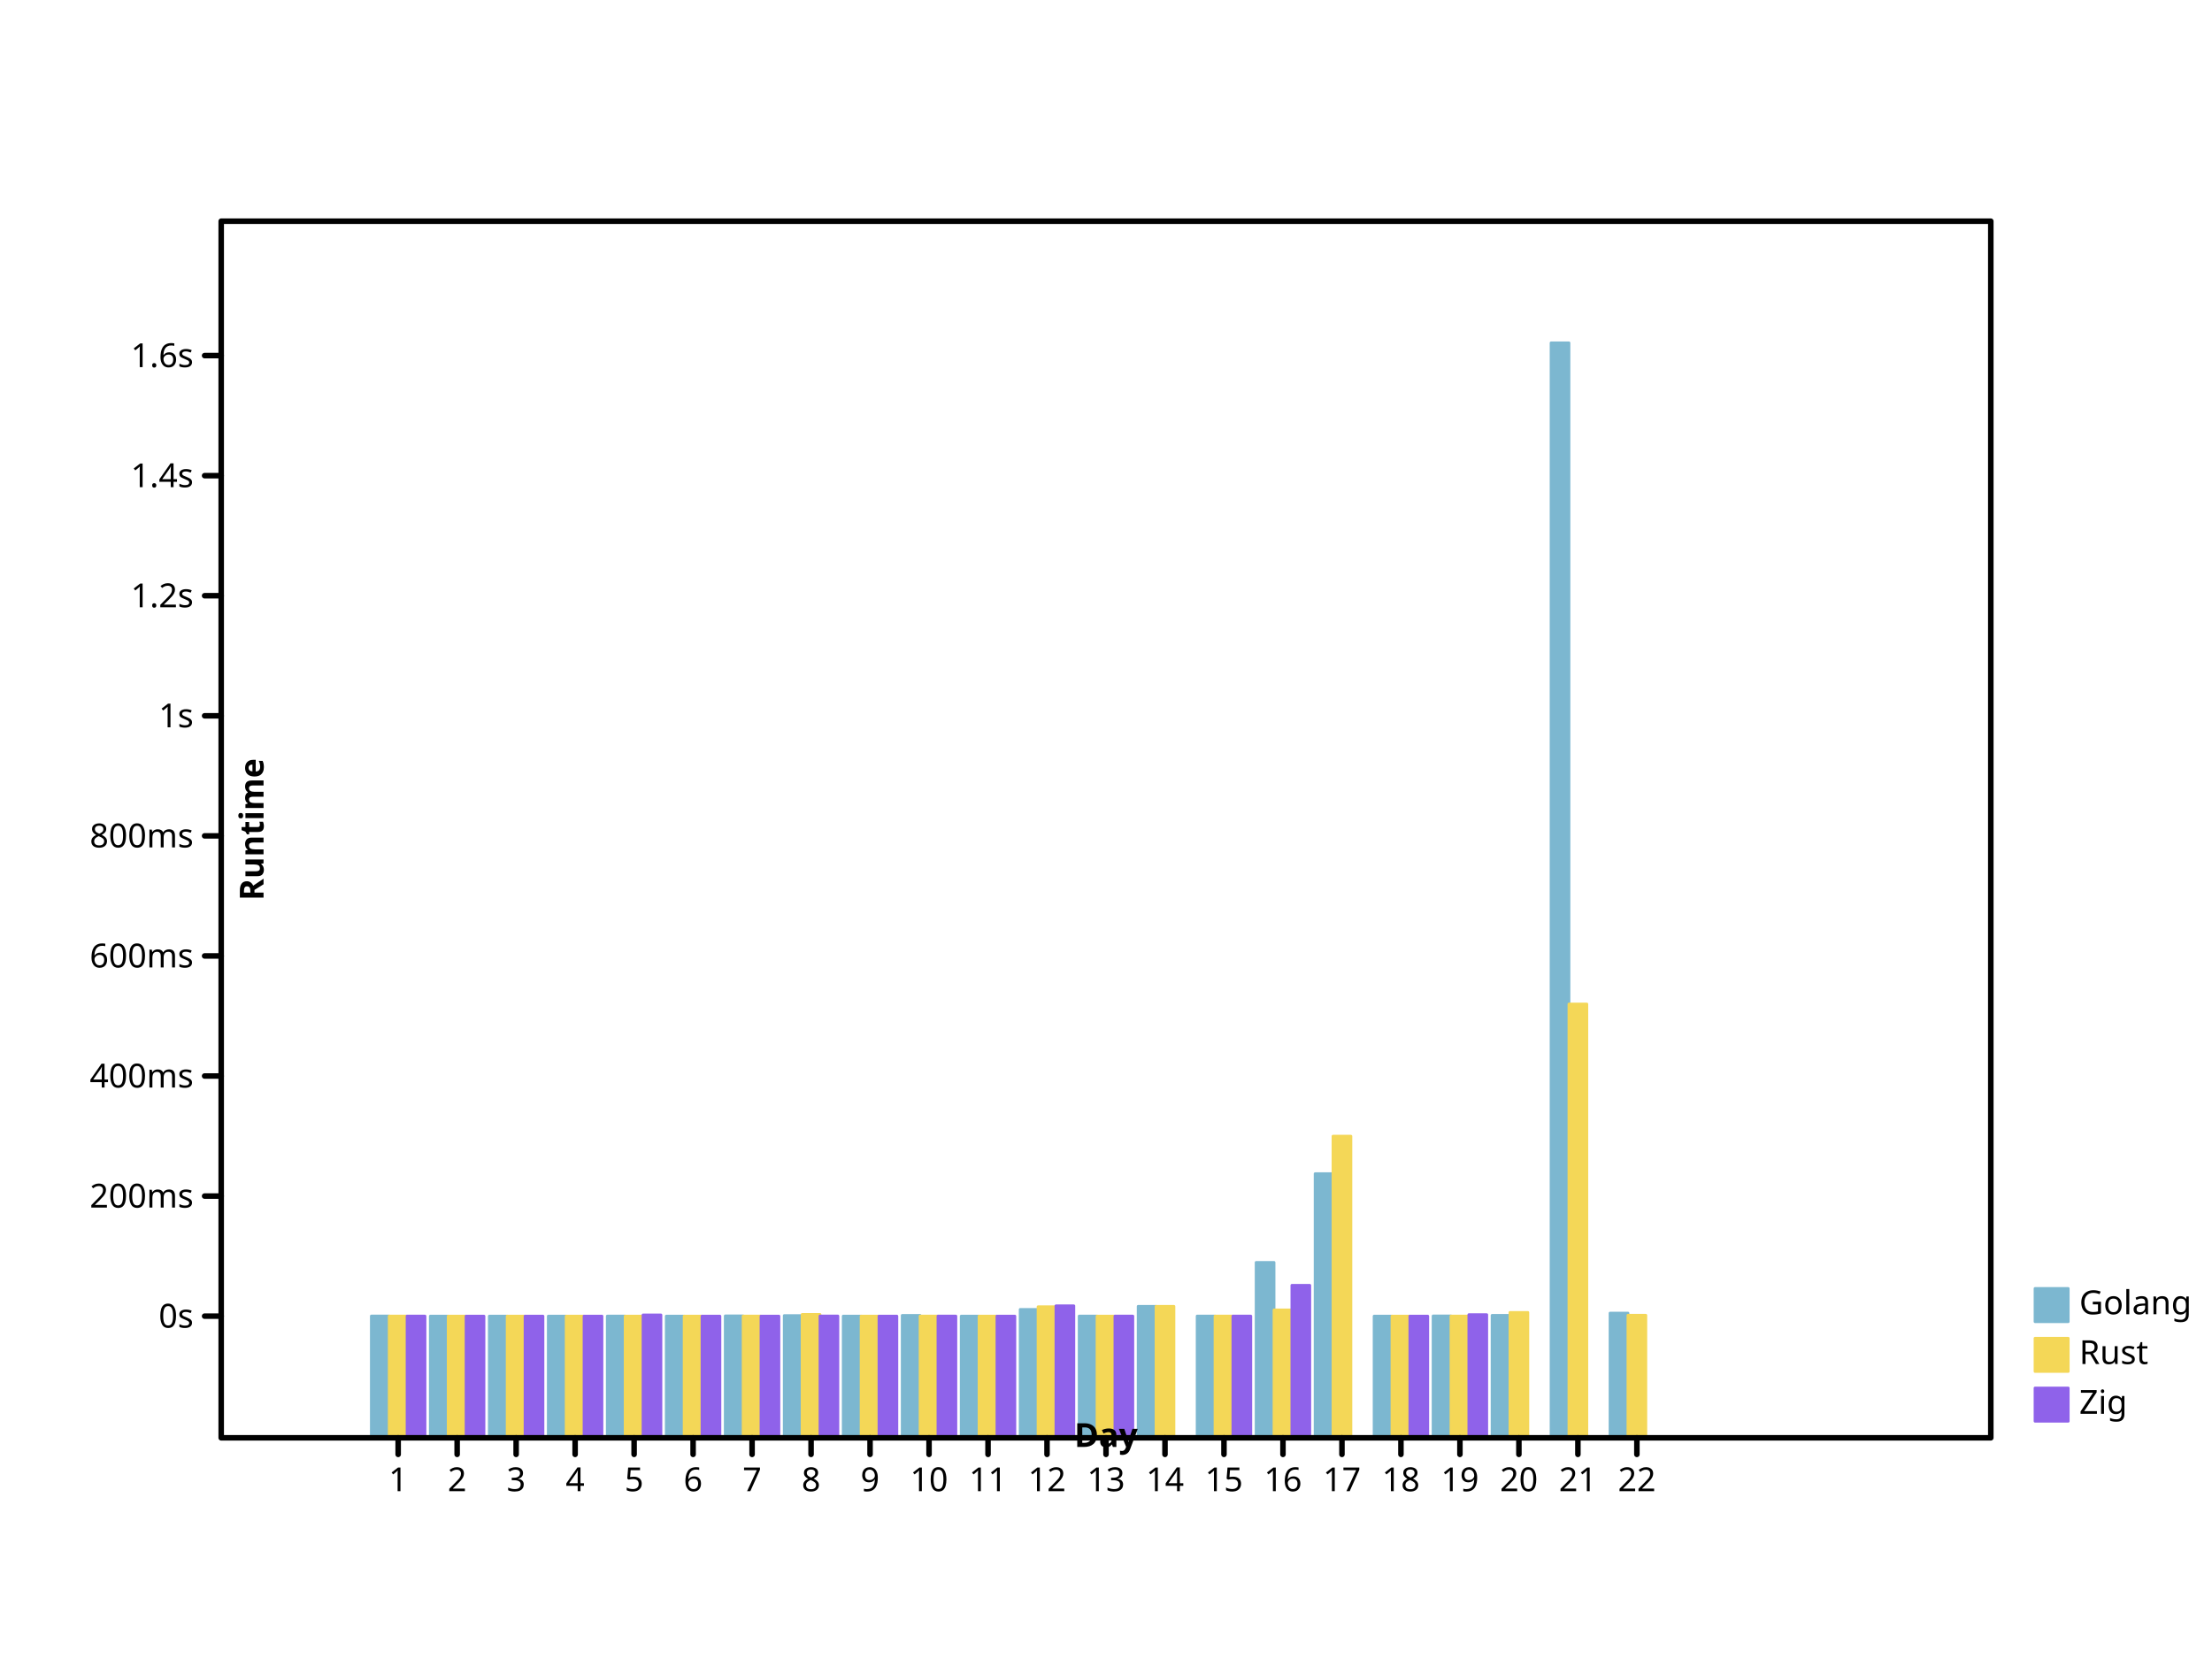
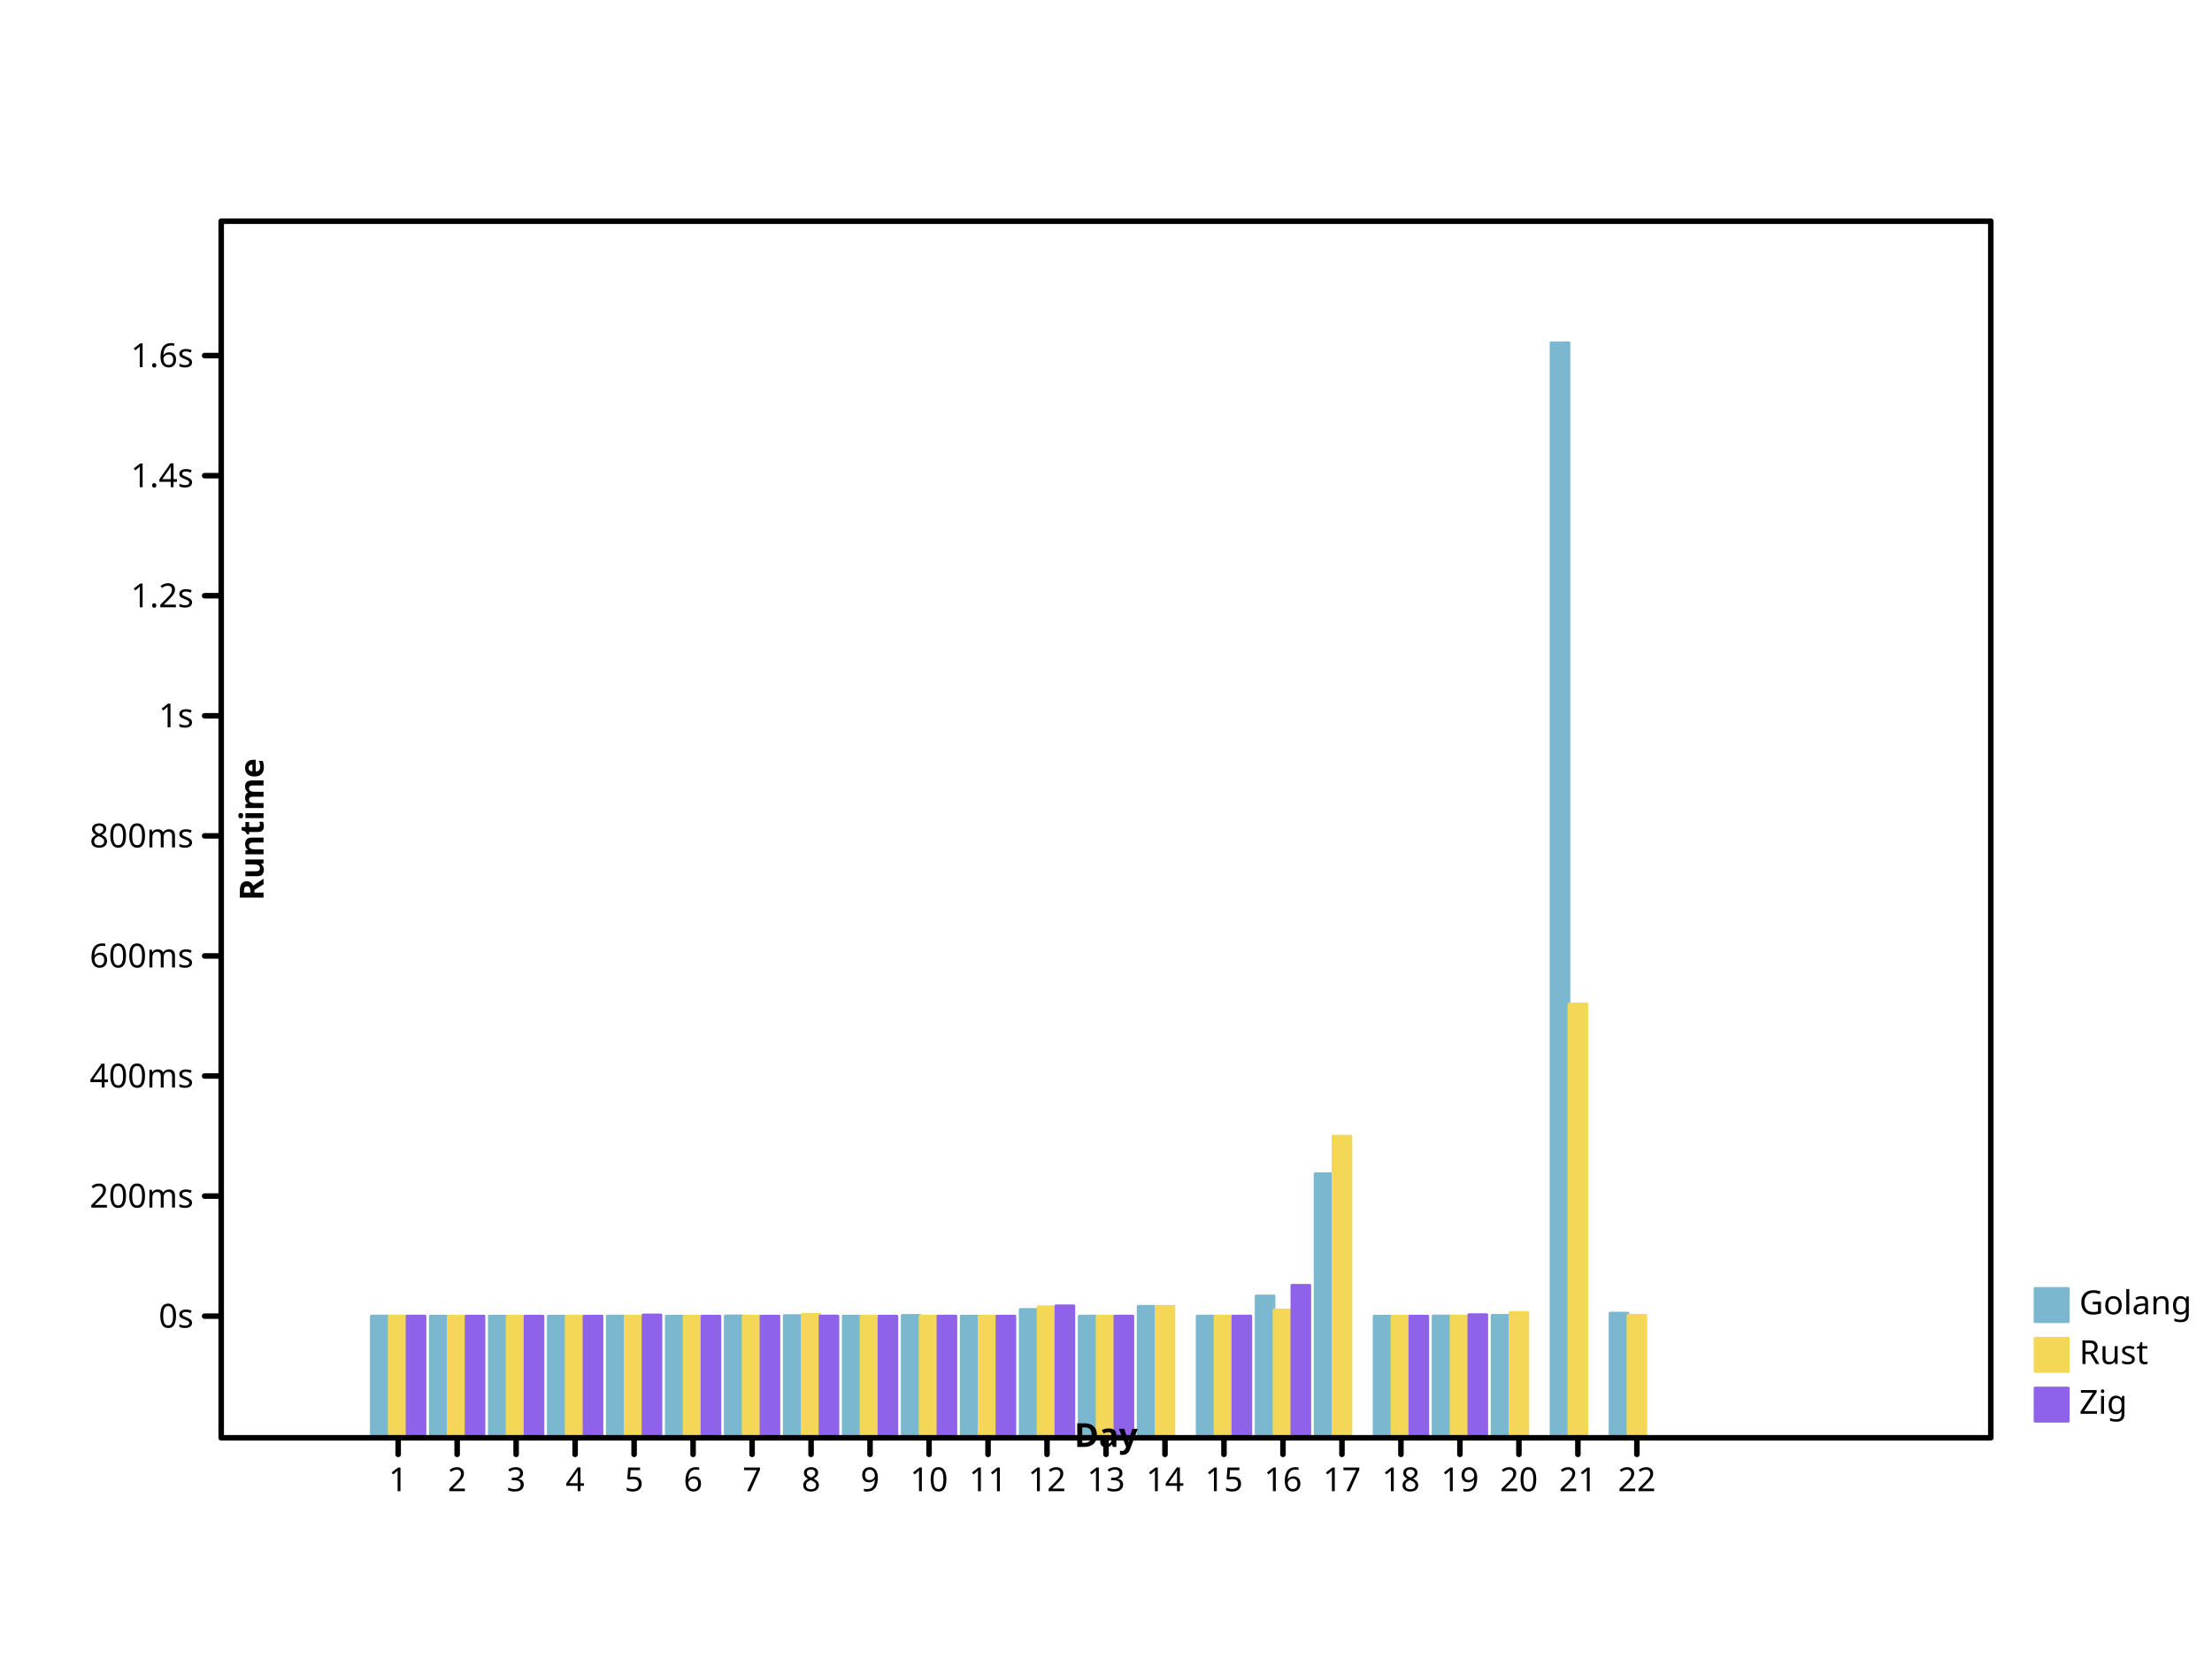
- <svg xmlns="http://www.w3.org/2000/svg" width="800" height="600" viewbox="0 0 800 600" preserveAspectRatio="xMidYMid meet">
+ <svg xmlns="http://www.w3.org/2000/svg" viewbox="0 0 800 600" preserveAspectRatio="xMidYMid meet" width="800" height="600">
  <defs>
    <marker refY="5" markerUnits="userSpaceOnUse" markerWidth="2%" markerHeight="2%" id="circle" viewBox="0 0 10 10 " refX="5">
-       <circle r="3" fill="none" stroke="black" cx="5" cy="5" />
+       <circle cy="5" r="3" fill="none" stroke="black" cx="5" />
    </marker>
-     <marker refX="5" refY="5" markerUnits="userSpaceOnUse" markerWidth="2%" markerHeight="2%" id="filled-circle" viewBox="0 0 10 10 ">
+     <marker viewBox="0 0 10 10 " refX="5" refY="5" markerUnits="userSpaceOnUse" markerWidth="2%" markerHeight="2%" id="filled-circle">
      <circle cx="5" cy="5" r="3" fill="black" stroke="none" />
    </marker>
-     <marker markerHeight="2%" id="square" viewBox="0 0 10 10 " refX="5" refY="5" markerUnits="userSpaceOnUse" markerWidth="2%">
-       <rect y="2" width="6" height="6" fill="none" stroke="black" x="2" />
+     <marker id="square" viewBox="0 0 10 10 " refX="5" refY="5" markerUnits="userSpaceOnUse" markerWidth="2%" markerHeight="2%">
+       <rect fill="none" stroke="black" x="2" y="2" width="6" height="6" />
    </marker>
-     <marker markerWidth="2%" markerHeight="2%" id="filled-square" viewBox="0 0 10 10 " refX="5" refY="5" markerUnits="userSpaceOnUse">
-       <rect y="2" width="6" height="6" fill="black" stroke="none" x="2" />
+     <marker refX="5" refY="5" markerUnits="userSpaceOnUse" markerWidth="2%" markerHeight="2%" id="filled-square" viewBox="0 0 10 10 ">
+       <rect height="6" fill="black" stroke="none" x="2" y="2" width="6" />
    </marker>
  </defs>
-   <g fill="hsl(198, 47%, 65%)" stroke="hsl(198, 47%, 65%)" stroke-width="1px" stroke-linecap="round" stroke-linejoin="round" transform="translate(80 520 )scale(1 -1 )">
-     <rect vector-effect="non-scaling-stroke" x="5.430303e+01" y="0" width="6.464646e+00" height="4.403874e+01" />
-     <rect height="4.400159e+01" vector-effect="non-scaling-stroke" x="7.563636e+01" y="0" width="6.464646e+00" />
-     <rect vector-effect="non-scaling-stroke" x="9.696970e+01" y="0" width="6.464646e+00" height="4.400658e+01" />
-     <rect y="0" width="6.464646e+00" height="4.400744e+01" vector-effect="non-scaling-stroke" x="1.183030e+02" />
-     <rect vector-effect="non-scaling-stroke" x="1.396364e+02" y="0" width="6.464646e+00" height="4.401320e+01" />
-     <rect height="4.400003e+01" vector-effect="non-scaling-stroke" x="1.609697e+02" y="0" width="6.464646e+00" />
-     <rect vector-effect="non-scaling-stroke" x="1.823030e+02" y="0" width="6.464646e+00" height="4.408045e+01" />
-     <rect width="6.464646e+00" height="4.420395e+01" vector-effect="non-scaling-stroke" x="2.036364e+02" y="0" />
-     <rect width="6.464646e+00" height="4.400830e+01" vector-effect="non-scaling-stroke" x="2.249697e+02" y="0" />
-     <rect vector-effect="non-scaling-stroke" x="2.463030e+02" y="0" width="6.464646e+00" height="4.425871e+01" />
+   <g stroke-linejoin="round" transform="translate(80 520 )scale(1 -1 )" fill="hsl(198, 47%, 65%)" stroke="hsl(198, 47%, 65%)" stroke-width="1px" stroke-linecap="round">
+     <rect y="0" width="6.464646e+00" height="4.403874e+01" vector-effect="non-scaling-stroke" x="5.430303e+01" />
+     <rect y="0" width="6.464646e+00" height="4.400159e+01" vector-effect="non-scaling-stroke" x="7.563636e+01" />
+     <rect y="0" width="6.464646e+00" height="4.400658e+01" vector-effect="non-scaling-stroke" x="9.696970e+01" />
+     <rect x="1.183030e+02" y="0" width="6.464646e+00" height="4.400744e+01" vector-effect="non-scaling-stroke" />
+     <rect width="6.464646e+00" height="4.401320e+01" vector-effect="non-scaling-stroke" x="1.396364e+02" y="0" />
+     <rect width="6.464646e+00" height="4.400003e+01" vector-effect="non-scaling-stroke" x="1.609697e+02" y="0" />
+     <rect width="6.464646e+00" height="4.408045e+01" vector-effect="non-scaling-stroke" x="1.823030e+02" y="0" />
+     <rect height="4.420395e+01" vector-effect="non-scaling-stroke" x="2.036364e+02" y="0" width="6.464646e+00" />
+     <rect vector-effect="non-scaling-stroke" x="2.249697e+02" y="0" width="6.464646e+00" height="4.400830e+01" />
+     <rect height="4.425871e+01" vector-effect="non-scaling-stroke" x="2.463030e+02" y="0" width="6.464646e+00" />
    <rect y="0" width="6.464646e+00" height="4.400286e+01" vector-effect="non-scaling-stroke" x="2.676364e+02" />
-     <rect x="2.889697e+02" y="0" width="6.464646e+00" height="4.642182e+01" vector-effect="non-scaling-stroke" />
-     <rect vector-effect="non-scaling-stroke" x="3.103030e+02" y="0" width="6.464646e+00" height="4.402414e+01" />
+     <rect height="4.642182e+01" vector-effect="non-scaling-stroke" x="2.889697e+02" y="0" width="6.464646e+00" />
+     <rect y="0" width="6.464646e+00" height="4.402414e+01" vector-effect="non-scaling-stroke" x="3.103030e+02" />
    <rect vector-effect="non-scaling-stroke" x="3.316364e+02" y="0" width="6.464646e+00" height="4.754643e+01" />
-     <rect vector-effect="non-scaling-stroke" x="3.529697e+02" y="0" width="6.464646e+00" height="4.403060e+01" />
-     <rect vector-effect="non-scaling-stroke" x="3.743030e+02" y="0" width="6.464646e+00" height="6.342272e+01" />
-     <rect y="0" width="6.464646e+00" height="9.551111e+01" vector-effect="non-scaling-stroke" x="3.956364e+02" />
-     <rect y="0" width="6.464646e+00" height="4.400146e+01" vector-effect="non-scaling-stroke" x="4.169697e+02" />
-     <rect vector-effect="non-scaling-stroke" x="4.383030e+02" y="0" width="6.464646e+00" height="4.406249e+01" />
-     <rect x="4.596364e+02" y="0" width="6.464646e+00" height="4.427701e+01" vector-effect="non-scaling-stroke" />
-     <rect vector-effect="non-scaling-stroke" x="4.809697e+02" y="0" width="6.464646e+00" height="396" />
-     <rect y="0" width="6.464646e+00" height="4.509710e+01" vector-effect="non-scaling-stroke" x="5.023030e+02" />
+     <rect width="6.464646e+00" height="4.403060e+01" vector-effect="non-scaling-stroke" x="3.529697e+02" y="0" />
+     <rect vector-effect="non-scaling-stroke" x="3.743030e+02" y="0" width="6.464646e+00" height="5.129216e+01" />
+     <rect width="6.464646e+00" height="9.551111e+01" vector-effect="non-scaling-stroke" x="3.956364e+02" y="0" />
+     <rect height="4.400146e+01" vector-effect="non-scaling-stroke" x="4.169697e+02" y="0" width="6.464646e+00" />
+     <rect y="0" width="6.464646e+00" height="4.406249e+01" vector-effect="non-scaling-stroke" x="4.383030e+02" />
+     <rect vector-effect="non-scaling-stroke" x="4.596364e+02" y="0" width="6.464646e+00" height="4.427701e+01" />
+     <rect height="396" vector-effect="non-scaling-stroke" x="4.809697e+02" y="0" width="6.464646e+00" />
+     <rect vector-effect="non-scaling-stroke" x="5.023030e+02" y="0" width="6.464646e+00" height="4.509710e+01" />
  </g>
-   <g stroke-linejoin="round" transform="translate(80 520 )scale(1 -1 )" fill="hsl(49, 88%, 65%)" stroke="hsl(49, 88%, 65%)" stroke-width="1px" stroke-linecap="round">
-     <rect height="4.401528e+01" vector-effect="non-scaling-stroke" x="6.076768e+01" y="0" width="6.464646e+00" />
-     <rect height="4.400052e+01" vector-effect="non-scaling-stroke" x="8.210101e+01" y="0" width="6.464646e+00" />
-     <rect height="4.400395e+01" vector-effect="non-scaling-stroke" x="1.034343e+02" y="0" width="6.464646e+00" />
+   <g transform="translate(80 520 )scale(1 -1 )" fill="hsl(49, 88%, 65%)" stroke="hsl(49, 88%, 65%)" stroke-width="1px" stroke-linecap="round" stroke-linejoin="round">
+     <rect vector-effect="non-scaling-stroke" x="6.076768e+01" y="0" width="6.464646e+00" height="4.401528e+01" />
+     <rect width="6.464646e+00" height="4.400052e+01" vector-effect="non-scaling-stroke" x="8.210101e+01" y="0" />
+     <rect y="0" width="6.464646e+00" height="4.400395e+01" vector-effect="non-scaling-stroke" x="1.034343e+02" />
    <rect vector-effect="non-scaling-stroke" x="1.247677e+02" y="0" width="6.464646e+00" height="4.400411e+01" />
-     <rect y="0" width="6.464646e+00" height="4.400240e+01" vector-effect="non-scaling-stroke" x="1.461010e+02" />
-     <rect vector-effect="non-scaling-stroke" x="1.674343e+02" y="0" width="6.464646e+00" height="4.400002e+01" />
-     <rect vector-effect="non-scaling-stroke" x="1.887677e+02" y="0" width="6.464646e+00" height="4.401496e+01" />
-     <rect width="6.464646e+00" height="4.461517e+01" vector-effect="non-scaling-stroke" x="2.101010e+02" y="0" />
+     <rect x="1.461010e+02" y="0" width="6.464646e+00" height="4.400240e+01" vector-effect="non-scaling-stroke" />
+     <rect x="1.674343e+02" y="0" width="6.464646e+00" height="4.400002e+01" vector-effect="non-scaling-stroke" />
+     <rect width="6.464646e+00" height="4.401496e+01" vector-effect="non-scaling-stroke" x="1.887677e+02" y="0" />
+     <rect vector-effect="non-scaling-stroke" x="2.101010e+02" y="0" width="6.464646e+00" height="4.461517e+01" />
    <rect y="0" width="6.464646e+00" height="4.400453e+01" vector-effect="non-scaling-stroke" x="2.314343e+02" />
-     <rect height="4.402062e+01" vector-effect="non-scaling-stroke" x="2.527677e+02" y="0" width="6.464646e+00" />
+     <rect vector-effect="non-scaling-stroke" x="2.527677e+02" y="0" width="6.464646e+00" height="4.402062e+01" />
    <rect width="6.464646e+00" height="4.400256e+01" vector-effect="non-scaling-stroke" x="2.741010e+02" y="0" />
-     <rect y="0" width="6.464646e+00" height="4.738619e+01" vector-effect="non-scaling-stroke" x="2.954343e+02" />
+     <rect vector-effect="non-scaling-stroke" x="2.954343e+02" y="0" width="6.464646e+00" height="4.738619e+01" />
    <rect width="6.464646e+00" height="4.401035e+01" vector-effect="non-scaling-stroke" x="3.167677e+02" y="0" />
-     <rect y="0" width="6.464646e+00" height="4.753947e+01" vector-effect="non-scaling-stroke" x="3.381010e+02" />
+     <rect width="6.464646e+00" height="4.753947e+01" vector-effect="non-scaling-stroke" x="3.381010e+02" y="0" />
    <rect x="3.594343e+02" y="0" width="6.464646e+00" height="4.401490e+01" vector-effect="non-scaling-stroke" />
-     <rect x="3.807677e+02" y="0" width="6.464646e+00" height="4.624313e+01" vector-effect="non-scaling-stroke" />
-     <rect height="1.090834e+02" vector-effect="non-scaling-stroke" x="4.021010e+02" y="0" width="6.464646e+00" />
-     <rect y="0" width="6.464646e+00" height="4.400069e+01" vector-effect="non-scaling-stroke" x="4.234343e+02" />
-     <rect vector-effect="non-scaling-stroke" x="4.447677e+02" y="0" width="6.464646e+00" height="4.403002e+01" />
-     <rect vector-effect="non-scaling-stroke" x="4.661010e+02" y="0" width="6.464646e+00" height="4.533271e+01" />
-     <rect vector-effect="non-scaling-stroke" x="4.874343e+02" y="0" width="6.464646e+00" height="1.568714e+02" />
+     <rect width="6.464646e+00" height="4.624313e+01" vector-effect="non-scaling-stroke" x="3.807677e+02" y="0" />
+     <rect y="0" width="6.464646e+00" height="1.090834e+02" vector-effect="non-scaling-stroke" x="4.021010e+02" />
+     <rect vector-effect="non-scaling-stroke" x="4.234343e+02" y="0" width="6.464646e+00" height="4.400069e+01" />
+     <rect width="6.464646e+00" height="4.403002e+01" vector-effect="non-scaling-stroke" x="4.447677e+02" y="0" />
+     <rect height="4.533271e+01" vector-effect="non-scaling-stroke" x="4.661010e+02" y="0" width="6.464646e+00" />
+     <rect height="1.568714e+02" vector-effect="non-scaling-stroke" x="4.874343e+02" y="0" width="6.464646e+00" />
    <rect x="5.087677e+02" y="0" width="6.464646e+00" height="4.431334e+01" vector-effect="non-scaling-stroke" />
  </g>
-   <g fill="hsl(260, 76%, 65%)" stroke="hsl(260, 76%, 65%)" stroke-width="1px" stroke-linecap="round" stroke-linejoin="round" transform="translate(80 520 )scale(1 -1 )">
-     <rect x="6.723232e+01" y="0" width="6.464646e+00" height="4.401615e+01" vector-effect="non-scaling-stroke" />
-     <rect vector-effect="non-scaling-stroke" x="8.856566e+01" y="0" width="6.464646e+00" height="4.400057e+01" />
+   <g stroke-linejoin="round" transform="translate(80 520 )scale(1 -1 )" fill="hsl(260, 76%, 65%)" stroke="hsl(260, 76%, 65%)" stroke-width="1px" stroke-linecap="round">
+     <rect vector-effect="non-scaling-stroke" x="6.723232e+01" y="0" width="6.464646e+00" height="4.401615e+01" />
+     <rect y="0" width="6.464646e+00" height="4.400057e+01" vector-effect="non-scaling-stroke" x="8.856566e+01" />
    <rect y="0" width="6.464646e+00" height="4.400290e+01" vector-effect="non-scaling-stroke" x="1.098990e+02" />
-     <rect vector-effect="non-scaling-stroke" x="1.312323e+02" y="0" width="6.464646e+00" height="4.401151e+01" />
+     <rect width="6.464646e+00" height="4.401151e+01" vector-effect="non-scaling-stroke" x="1.312323e+02" y="0" />
    <rect y="0" width="6.464646e+00" height="4.442801e+01" vector-effect="non-scaling-stroke" x="1.525657e+02" />
-     <rect vector-effect="non-scaling-stroke" x="1.738990e+02" y="0" width="6.464646e+00" height="4.400002e+01" />
-     <rect vector-effect="non-scaling-stroke" x="1.952323e+02" y="0" width="6.464646e+00" height="4.400939e+01" />
-     <rect y="0" width="6.464646e+00" height="4.404818e+01" vector-effect="non-scaling-stroke" x="2.165657e+02" />
-     <rect vector-effect="non-scaling-stroke" x="2.378990e+02" y="0" width="6.464646e+00" height="4.400459e+01" />
-     <rect vector-effect="non-scaling-stroke" x="2.592323e+02" y="0" width="6.464646e+00" height="4.401737e+01" />
-     <rect x="2.805657e+02" y="0" width="6.464646e+00" height="4.400186e+01" vector-effect="non-scaling-stroke" />
-     <rect vector-effect="non-scaling-stroke" x="3.018990e+02" y="0" width="6.464646e+00" height="4.772667e+01" />
-     <rect y="0" width="6.464646e+00" height="4.401932e+01" vector-effect="non-scaling-stroke" x="3.232323e+02" />
-     <rect y="0" width="6.464646e+00" height="4.401453e+01" vector-effect="non-scaling-stroke" x="3.658990e+02" />
-     <rect height="5.514372e+01" vector-effect="non-scaling-stroke" x="3.872323e+02" y="0" width="6.464646e+00" />
+     <rect height="4.400002e+01" vector-effect="non-scaling-stroke" x="1.738990e+02" y="0" width="6.464646e+00" />
+     <rect y="0" width="6.464646e+00" height="4.400939e+01" vector-effect="non-scaling-stroke" x="1.952323e+02" />
+     <rect vector-effect="non-scaling-stroke" x="2.165657e+02" y="0" width="6.464646e+00" height="4.404818e+01" />
+     <rect y="0" width="6.464646e+00" height="4.400459e+01" vector-effect="non-scaling-stroke" x="2.378990e+02" />
+     <rect width="6.464646e+00" height="4.401737e+01" vector-effect="non-scaling-stroke" x="2.592323e+02" y="0" />
+     <rect vector-effect="non-scaling-stroke" x="2.805657e+02" y="0" width="6.464646e+00" height="4.400186e+01" />
+     <rect x="3.018990e+02" y="0" width="6.464646e+00" height="4.772667e+01" vector-effect="non-scaling-stroke" />
+     <rect vector-effect="non-scaling-stroke" x="3.232323e+02" y="0" width="6.464646e+00" height="4.401932e+01" />
+     <rect width="6.464646e+00" height="4.401453e+01" vector-effect="non-scaling-stroke" x="3.658990e+02" y="0" />
+     <rect x="3.872323e+02" y="0" width="6.464646e+00" height="5.514372e+01" vector-effect="non-scaling-stroke" />
    <rect vector-effect="non-scaling-stroke" x="4.298990e+02" y="0" width="6.464646e+00" height="4.400074e+01" />
-     <rect vector-effect="non-scaling-stroke" x="4.512323e+02" y="0" width="6.464646e+00" height="4.452884e+01" />
+     <rect y="0" width="6.464646e+00" height="4.452884e+01" vector-effect="non-scaling-stroke" x="4.512323e+02" />
  </g>
-   <g font-weight="normal" stroke="hsl(198, 47%, 65%)" font-style="normal" text-anchor="start" fill="hsl(198, 47%, 65%)" font-size="12px" stroke-width="1px" dominant-baseline="hanging" stroke-linecap="round" stroke-linejoin="round" font-family="sans-serif">
-     <rect height="12" vector-effect="non-scaling-stroke" x="736" y="466" width="12" />
-     <g fill="black" stroke="black">
-       <text dominant-baseline="hanging" stroke="none" vector-effect="non-scaling-stroke" x="752" y="466">Golang</text>
+   <g font-size="12px" dominant-baseline="hanging" fill="hsl(198, 47%, 65%)" stroke-linecap="round" font-family="sans-serif" font-style="normal" text-anchor="start" stroke-linejoin="round" font-weight="normal" stroke-width="1px" stroke="hsl(198, 47%, 65%)">
+     <rect width="12" height="12" vector-effect="non-scaling-stroke" x="736" y="466" />
+     <g stroke="black" fill="black">
+       <text stroke="none" vector-effect="non-scaling-stroke" x="752" y="466" dominant-baseline="hanging">Golang</text>
    </g>
-     <g font-weight="normal" dominant-baseline="hanging" font-style="normal" stroke="hsl(49, 88%, 65%)" font-family="sans-serif" stroke-linejoin="round" font-size="12px" fill="hsl(49, 88%, 65%)" stroke-width="1px" text-anchor="start" stroke-linecap="round">
-       <rect vector-effect="non-scaling-stroke" x="736" y="484" width="12" height="12" />
-       <g fill="black" stroke="black">
-         <text y="484" dominant-baseline="hanging" stroke="none" vector-effect="non-scaling-stroke" x="752">Rust</text>
+     <g dominant-baseline="hanging" stroke-linejoin="round" font-style="normal" stroke-width="1px" stroke-linecap="round" font-weight="normal" fill="hsl(49, 88%, 65%)" font-size="12px" font-family="sans-serif" text-anchor="start" stroke="hsl(49, 88%, 65%)">
+       <rect width="12" height="12" vector-effect="non-scaling-stroke" x="736" y="484" />
+       <g stroke="black" fill="black">
+         <text vector-effect="non-scaling-stroke" x="752" y="484" dominant-baseline="hanging" stroke="none">Rust</text>
      </g>
-       <g stroke-linecap="round" stroke="hsl(260, 76%, 65%)" font-family="sans-serif" font-weight="normal" fill="hsl(260, 76%, 65%)" font-size="12px" dominant-baseline="hanging" font-style="normal" text-anchor="start" stroke-width="1px" stroke-linejoin="round">
-         <rect y="502" width="12" height="12" vector-effect="non-scaling-stroke" x="736" />
+       <g stroke="hsl(260, 76%, 65%)" stroke-linecap="round" font-family="sans-serif" dominant-baseline="hanging" fill="hsl(260, 76%, 65%)" stroke-linejoin="round" font-style="normal" text-anchor="start" font-size="12px" stroke-width="1px" font-weight="normal">
+         <rect width="12" height="12" vector-effect="non-scaling-stroke" x="736" y="502" />
        <g stroke="black" fill="black">
-           <text vector-effect="non-scaling-stroke" x="752" y="502" dominant-baseline="hanging" stroke="none">Zig</text>
-           <g font-weight="normal" font-style="normal" font-family="sans-serif" font-size="12px" stroke-linejoin="round" stroke-width="2px" dominant-baseline="hanging" text-anchor="start" fill="none" stroke-linecap="round">
-             <rect width="640" height="440" vector-effect="non-scaling-stroke" x="80" y="80" />
+           <text x="752" y="502" dominant-baseline="hanging" stroke="none" vector-effect="non-scaling-stroke">Zig</text>
+           <g font-weight="normal" text-anchor="start" font-style="normal" font-family="sans-serif" fill="none" font-size="12px" stroke-width="2px" stroke-linecap="round" dominant-baseline="hanging" stroke-linejoin="round">
+             <rect vector-effect="non-scaling-stroke" x="80" y="80" width="640" height="440" />
          </g>
-           <g stroke="black" stroke-width="2px" font-style="normal" font-size="12px" font-weight="normal" dominant-baseline="hanging" fill="none" stroke-linecap="round" text-anchor="start" stroke-linejoin="round" font-family="sans-serif" transform="translate(80 520 )scale(1 -1 )">
-             <path d="M64,0 L64,-6 M8.533333e+01,0 L8.533333e+01,-6 M1.066667e+02,0 L1.066667e+02,-6 M128,0 L128,-6 M1.493333e+02,0 L1.493333e+02,-6 M1.706667e+02,0 L1.706667e+02,-6 M192,0 L192,-6 M2.133333e+02,0 L2.133333e+02,-6 M2.346667e+02,0 L2.346667e+02,-6 M256,0 L256,-6 M2.773333e+02,0 L2.773333e+02,-6 M2.986667e+02,0 L2.986667e+02,-6 M320,0 L320,-6 M3.413333e+02,0 L3.413333e+02,-6 M3.626667e+02,0 L3.626667e+02,-6 M384,0 L384,-6 M4.053333e+02,0 L4.053333e+02,-6 M4.266667e+02,0 L4.266667e+02,-6 M448,0 L448,-6 M4.693333e+02,0 L4.693333e+02,-6 M4.906667e+02,0 L4.906667e+02,-6 M512,0 L512,-6 " vector-effect="non-scaling-stroke" />
+           <g text-anchor="start" stroke="black" dominant-baseline="hanging" font-family="sans-serif" stroke-width="2px" stroke-linecap="round" font-weight="normal" transform="translate(80 520 )scale(1 -1 )" fill="none" stroke-linejoin="round" font-size="12px" font-style="normal">
+             <path vector-effect="non-scaling-stroke" d="M64,0 L64,-6 M8.533333e+01,0 L8.533333e+01,-6 M1.066667e+02,0 L1.066667e+02,-6 M128,0 L128,-6 M1.493333e+02,0 L1.493333e+02,-6 M1.706667e+02,0 L1.706667e+02,-6 M192,0 L192,-6 M2.133333e+02,0 L2.133333e+02,-6 M2.346667e+02,0 L2.346667e+02,-6 M256,0 L256,-6 M2.773333e+02,0 L2.773333e+02,-6 M2.986667e+02,0 L2.986667e+02,-6 M320,0 L320,-6 M3.413333e+02,0 L3.413333e+02,-6 M3.626667e+02,0 L3.626667e+02,-6 M384,0 L384,-6 M4.053333e+02,0 L4.053333e+02,-6 M4.266667e+02,0 L4.266667e+02,-6 M448,0 L448,-6 M4.693333e+02,0 L4.693333e+02,-6 M4.906667e+02,0 L4.906667e+02,-6 M512,0 L512,-6 " />
          </g>
-           <g font-family="sans-serif" dominant-baseline="hanging" fill="black" stroke-linejoin="round" font-size="12px" font-weight="normal" stroke-linecap="round" font-style="normal" text-anchor="middle" transform="translate(80 520 )scale(1 1 )" stroke="black" stroke-width="2px">
-             <text stroke="none" vector-effect="non-scaling-stroke" x="64" y="10" dominant-baseline="hanging">1</text>
+           <g font-weight="normal" transform="translate(80 520 )scale(1 1 )" font-style="normal" text-anchor="middle" font-size="12px" stroke="black" stroke-linejoin="round" dominant-baseline="hanging" fill="black" stroke-width="2px" stroke-linecap="round" font-family="sans-serif">
+             <text dominant-baseline="hanging" stroke="none" vector-effect="non-scaling-stroke" x="64" y="10">1</text>
            <text stroke="none" vector-effect="non-scaling-stroke" x="8.533333e+01" y="10" dominant-baseline="hanging">2</text>
-             <text x="1.066667e+02" y="10" dominant-baseline="hanging" stroke="none" vector-effect="non-scaling-stroke">3</text>
+             <text stroke="none" vector-effect="non-scaling-stroke" x="1.066667e+02" y="10" dominant-baseline="hanging">3</text>
            <text stroke="none" vector-effect="non-scaling-stroke" x="128" y="10" dominant-baseline="hanging">4</text>
-             <text stroke="none" vector-effect="non-scaling-stroke" x="1.493333e+02" y="10" dominant-baseline="hanging">5</text>
-             <text y="10" dominant-baseline="hanging" stroke="none" vector-effect="non-scaling-stroke" x="1.706667e+02">6</text>
-             <text vector-effect="non-scaling-stroke" x="192" y="10" dominant-baseline="hanging" stroke="none">7</text>
+             <text vector-effect="non-scaling-stroke" x="1.493333e+02" y="10" dominant-baseline="hanging" stroke="none">5</text>
+             <text stroke="none" vector-effect="non-scaling-stroke" x="1.706667e+02" y="10" dominant-baseline="hanging">6</text>
+             <text stroke="none" vector-effect="non-scaling-stroke" x="192" y="10" dominant-baseline="hanging">7</text>
            <text stroke="none" vector-effect="non-scaling-stroke" x="2.133333e+02" y="10" dominant-baseline="hanging">8</text>
-             <text y="10" dominant-baseline="hanging" stroke="none" vector-effect="non-scaling-stroke" x="2.346667e+02">9</text>
-             <text dominant-baseline="hanging" stroke="none" vector-effect="non-scaling-stroke" x="256" y="10">10</text>
-             <text dominant-baseline="hanging" stroke="none" vector-effect="non-scaling-stroke" x="2.773333e+02" y="10">11</text>
-             <text stroke="none" vector-effect="non-scaling-stroke" x="2.986667e+02" y="10" dominant-baseline="hanging">12</text>
-             <text stroke="none" vector-effect="non-scaling-stroke" x="320" y="10" dominant-baseline="hanging">13</text>
-             <text x="3.413333e+02" y="10" dominant-baseline="hanging" stroke="none" vector-effect="non-scaling-stroke">14</text>
-             <text stroke="none" vector-effect="non-scaling-stroke" x="3.626667e+02" y="10" dominant-baseline="hanging">15</text>
+             <text stroke="none" vector-effect="non-scaling-stroke" x="2.346667e+02" y="10" dominant-baseline="hanging">9</text>
+             <text x="256" y="10" dominant-baseline="hanging" stroke="none" vector-effect="non-scaling-stroke">10</text>
+             <text stroke="none" vector-effect="non-scaling-stroke" x="2.773333e+02" y="10" dominant-baseline="hanging">11</text>
+             <text y="10" dominant-baseline="hanging" stroke="none" vector-effect="non-scaling-stroke" x="2.986667e+02">12</text>
+             <text vector-effect="non-scaling-stroke" x="320" y="10" dominant-baseline="hanging" stroke="none">13</text>
+             <text y="10" dominant-baseline="hanging" stroke="none" vector-effect="non-scaling-stroke" x="3.413333e+02">14</text>
+             <text dominant-baseline="hanging" stroke="none" vector-effect="non-scaling-stroke" x="3.626667e+02" y="10">15</text>
            <text vector-effect="non-scaling-stroke" x="384" y="10" dominant-baseline="hanging" stroke="none">16</text>
            <text x="4.053333e+02" y="10" dominant-baseline="hanging" stroke="none" vector-effect="non-scaling-stroke">17</text>
-             <text stroke="none" vector-effect="non-scaling-stroke" x="4.266667e+02" y="10" dominant-baseline="hanging">18</text>
+             <text x="4.266667e+02" y="10" dominant-baseline="hanging" stroke="none" vector-effect="non-scaling-stroke">18</text>
            <text stroke="none" vector-effect="non-scaling-stroke" x="448" y="10" dominant-baseline="hanging">19</text>
-             <text stroke="none" vector-effect="non-scaling-stroke" x="4.693333e+02" y="10" dominant-baseline="hanging">20</text>
-             <text vector-effect="non-scaling-stroke" x="4.906667e+02" y="10" dominant-baseline="hanging" stroke="none">21</text>
-             <text dominant-baseline="hanging" stroke="none" vector-effect="non-scaling-stroke" x="512" y="10">22</text>
+             <text vector-effect="non-scaling-stroke" x="4.693333e+02" y="10" dominant-baseline="hanging" stroke="none">20</text>
+             <text stroke="none" vector-effect="non-scaling-stroke" x="4.906667e+02" y="10" dominant-baseline="hanging">21</text>
+             <text stroke="none" vector-effect="non-scaling-stroke" x="512" y="10" dominant-baseline="hanging">22</text>
          </g>
-           <g fill="black" stroke-linecap="round" stroke-linejoin="round" font-weight="bold" stroke="black" stroke-width="2px" text-anchor="middle" transform="translate(80 520 )scale(1 1 )rotate(0 0 0 )" font-family="sans-serif" font-size="12px" dominant-baseline="baseline" font-style="normal">
-             <text y="-6" dominant-baseline="baseline" stroke="none" vector-effect="non-scaling-stroke" x="320">Day</text>
+           <g font-size="12px" fill="black" stroke-linejoin="round" text-anchor="middle" stroke-width="2px" font-weight="bold" dominant-baseline="baseline" transform="translate(80 520 )scale(1 1 )rotate(0 0 0 )" stroke-linecap="round" font-family="sans-serif" font-style="normal" stroke="black">
+             <text stroke="none" vector-effect="non-scaling-stroke" x="320" y="-6" dominant-baseline="baseline">Day</text>
          </g>
-           <g font-family="sans-serif" font-size="12px" font-weight="bold" font-style="normal" transform="translate(80 520 )scale(1 -1 )" stroke="black" stroke-linecap="round" fill="black" stroke-width="2px" text-anchor="middle" stroke-linejoin="round" dominant-baseline="baseline">
+           <g font-size="12px" font-weight="bold" dominant-baseline="baseline" stroke="black" font-family="sans-serif" transform="translate(80 520 )scale(1 -1 )" stroke-linejoin="round" stroke-width="2px" stroke-linecap="round" font-style="normal" fill="black" text-anchor="middle">
            <path vector-effect="non-scaling-stroke" d="M0,44 L-6,44 M0,8.742452e+01 L-6,8.742452e+01 M0,1.308490e+02 L-6,1.308490e+02 M0,1.742736e+02 L-6,1.742736e+02 M0,2.176981e+02 L-6,2.176981e+02 M0,2.611226e+02 L-6,2.611226e+02 M0,3.045471e+02 L-6,3.045471e+02 M0,3.479717e+02 L-6,3.479717e+02 M0,3.913962e+02 L-6,3.913962e+02 " />
          </g>
-           <g fill="black" stroke-linejoin="round" font-family="sans-serif" font-size="12px" text-anchor="end" transform="translate(80 520 )scale(1 1 )" stroke-linecap="round" font-weight="normal" dominant-baseline="middle" stroke="black" stroke-width="2px" font-style="normal">
-             <text y="-44" dominant-baseline="middle" stroke="none" vector-effect="non-scaling-stroke" x="-10">0s</text>
-             <text vector-effect="non-scaling-stroke" x="-10" y="-8.742452e+01" dominant-baseline="middle" stroke="none">200ms</text>
-             <text y="-1.308490e+02" dominant-baseline="middle" stroke="none" vector-effect="non-scaling-stroke" x="-10">400ms</text>
-             <text y="-1.742736e+02" dominant-baseline="middle" stroke="none" vector-effect="non-scaling-stroke" x="-10">600ms</text>
-             <text stroke="none" vector-effect="non-scaling-stroke" x="-10" y="-2.176981e+02" dominant-baseline="middle">800ms</text>
+           <g stroke-linejoin="round" font-size="12px" font-weight="normal" dominant-baseline="middle" stroke-width="2px" stroke-linecap="round" transform="translate(80 520 )scale(1 1 )" fill="black" font-family="sans-serif" font-style="normal" text-anchor="end" stroke="black">
+             <text stroke="none" vector-effect="non-scaling-stroke" x="-10" y="-44" dominant-baseline="middle">0s</text>
+             <text stroke="none" vector-effect="non-scaling-stroke" x="-10" y="-8.742452e+01" dominant-baseline="middle">200ms</text>
+             <text x="-10" y="-1.308490e+02" dominant-baseline="middle" stroke="none" vector-effect="non-scaling-stroke">400ms</text>
+             <text vector-effect="non-scaling-stroke" x="-10" y="-1.742736e+02" dominant-baseline="middle" stroke="none">600ms</text>
+             <text x="-10" y="-2.176981e+02" dominant-baseline="middle" stroke="none" vector-effect="non-scaling-stroke">800ms</text>
            <text dominant-baseline="middle" stroke="none" vector-effect="non-scaling-stroke" x="-10" y="-2.611226e+02">1s</text>
-             <text stroke="none" vector-effect="non-scaling-stroke" x="-10" y="-3.045471e+02" dominant-baseline="middle">1.2s</text>
-             <text x="-10" y="-3.479717e+02" dominant-baseline="middle" stroke="none" vector-effect="non-scaling-stroke">1.4s</text>
-             <text dominant-baseline="middle" stroke="none" vector-effect="non-scaling-stroke" x="-10" y="-3.913962e+02">1.6s</text>
+             <text vector-effect="non-scaling-stroke" x="-10" y="-3.045471e+02" dominant-baseline="middle" stroke="none">1.2s</text>
+             <text stroke="none" vector-effect="non-scaling-stroke" x="-10" y="-3.479717e+02" dominant-baseline="middle">1.4s</text>
+             <text stroke="none" vector-effect="non-scaling-stroke" x="-10" y="-3.913962e+02" dominant-baseline="middle">1.6s</text>
          </g>
-           <g stroke-linecap="round" font-family="sans-serif" font-weight="bold" stroke-width="2px" font-style="normal" text-anchor="middle" stroke-linejoin="round" font-size="12px" dominant-baseline="hanging" fill="black" transform="translate(80 520 )scale(1 1 )rotate(-90 0 0 )" stroke="black">
-             <text stroke="none" vector-effect="non-scaling-stroke" x="220" y="6" dominant-baseline="hanging">Runtime</text>
+           <g stroke-width="2px" stroke-linecap="round" font-family="sans-serif" fill="black" font-size="12px" stroke="black" transform="translate(80 520 )scale(1 1 )rotate(-90 0 0 )" font-style="normal" text-anchor="middle" stroke-linejoin="round" font-weight="bold" dominant-baseline="hanging">
+             <text vector-effect="non-scaling-stroke" x="220" y="6" dominant-baseline="hanging" stroke="none">Runtime</text>
          </g>
        </g>
      </g>
    </g>
  </g>
</svg>
